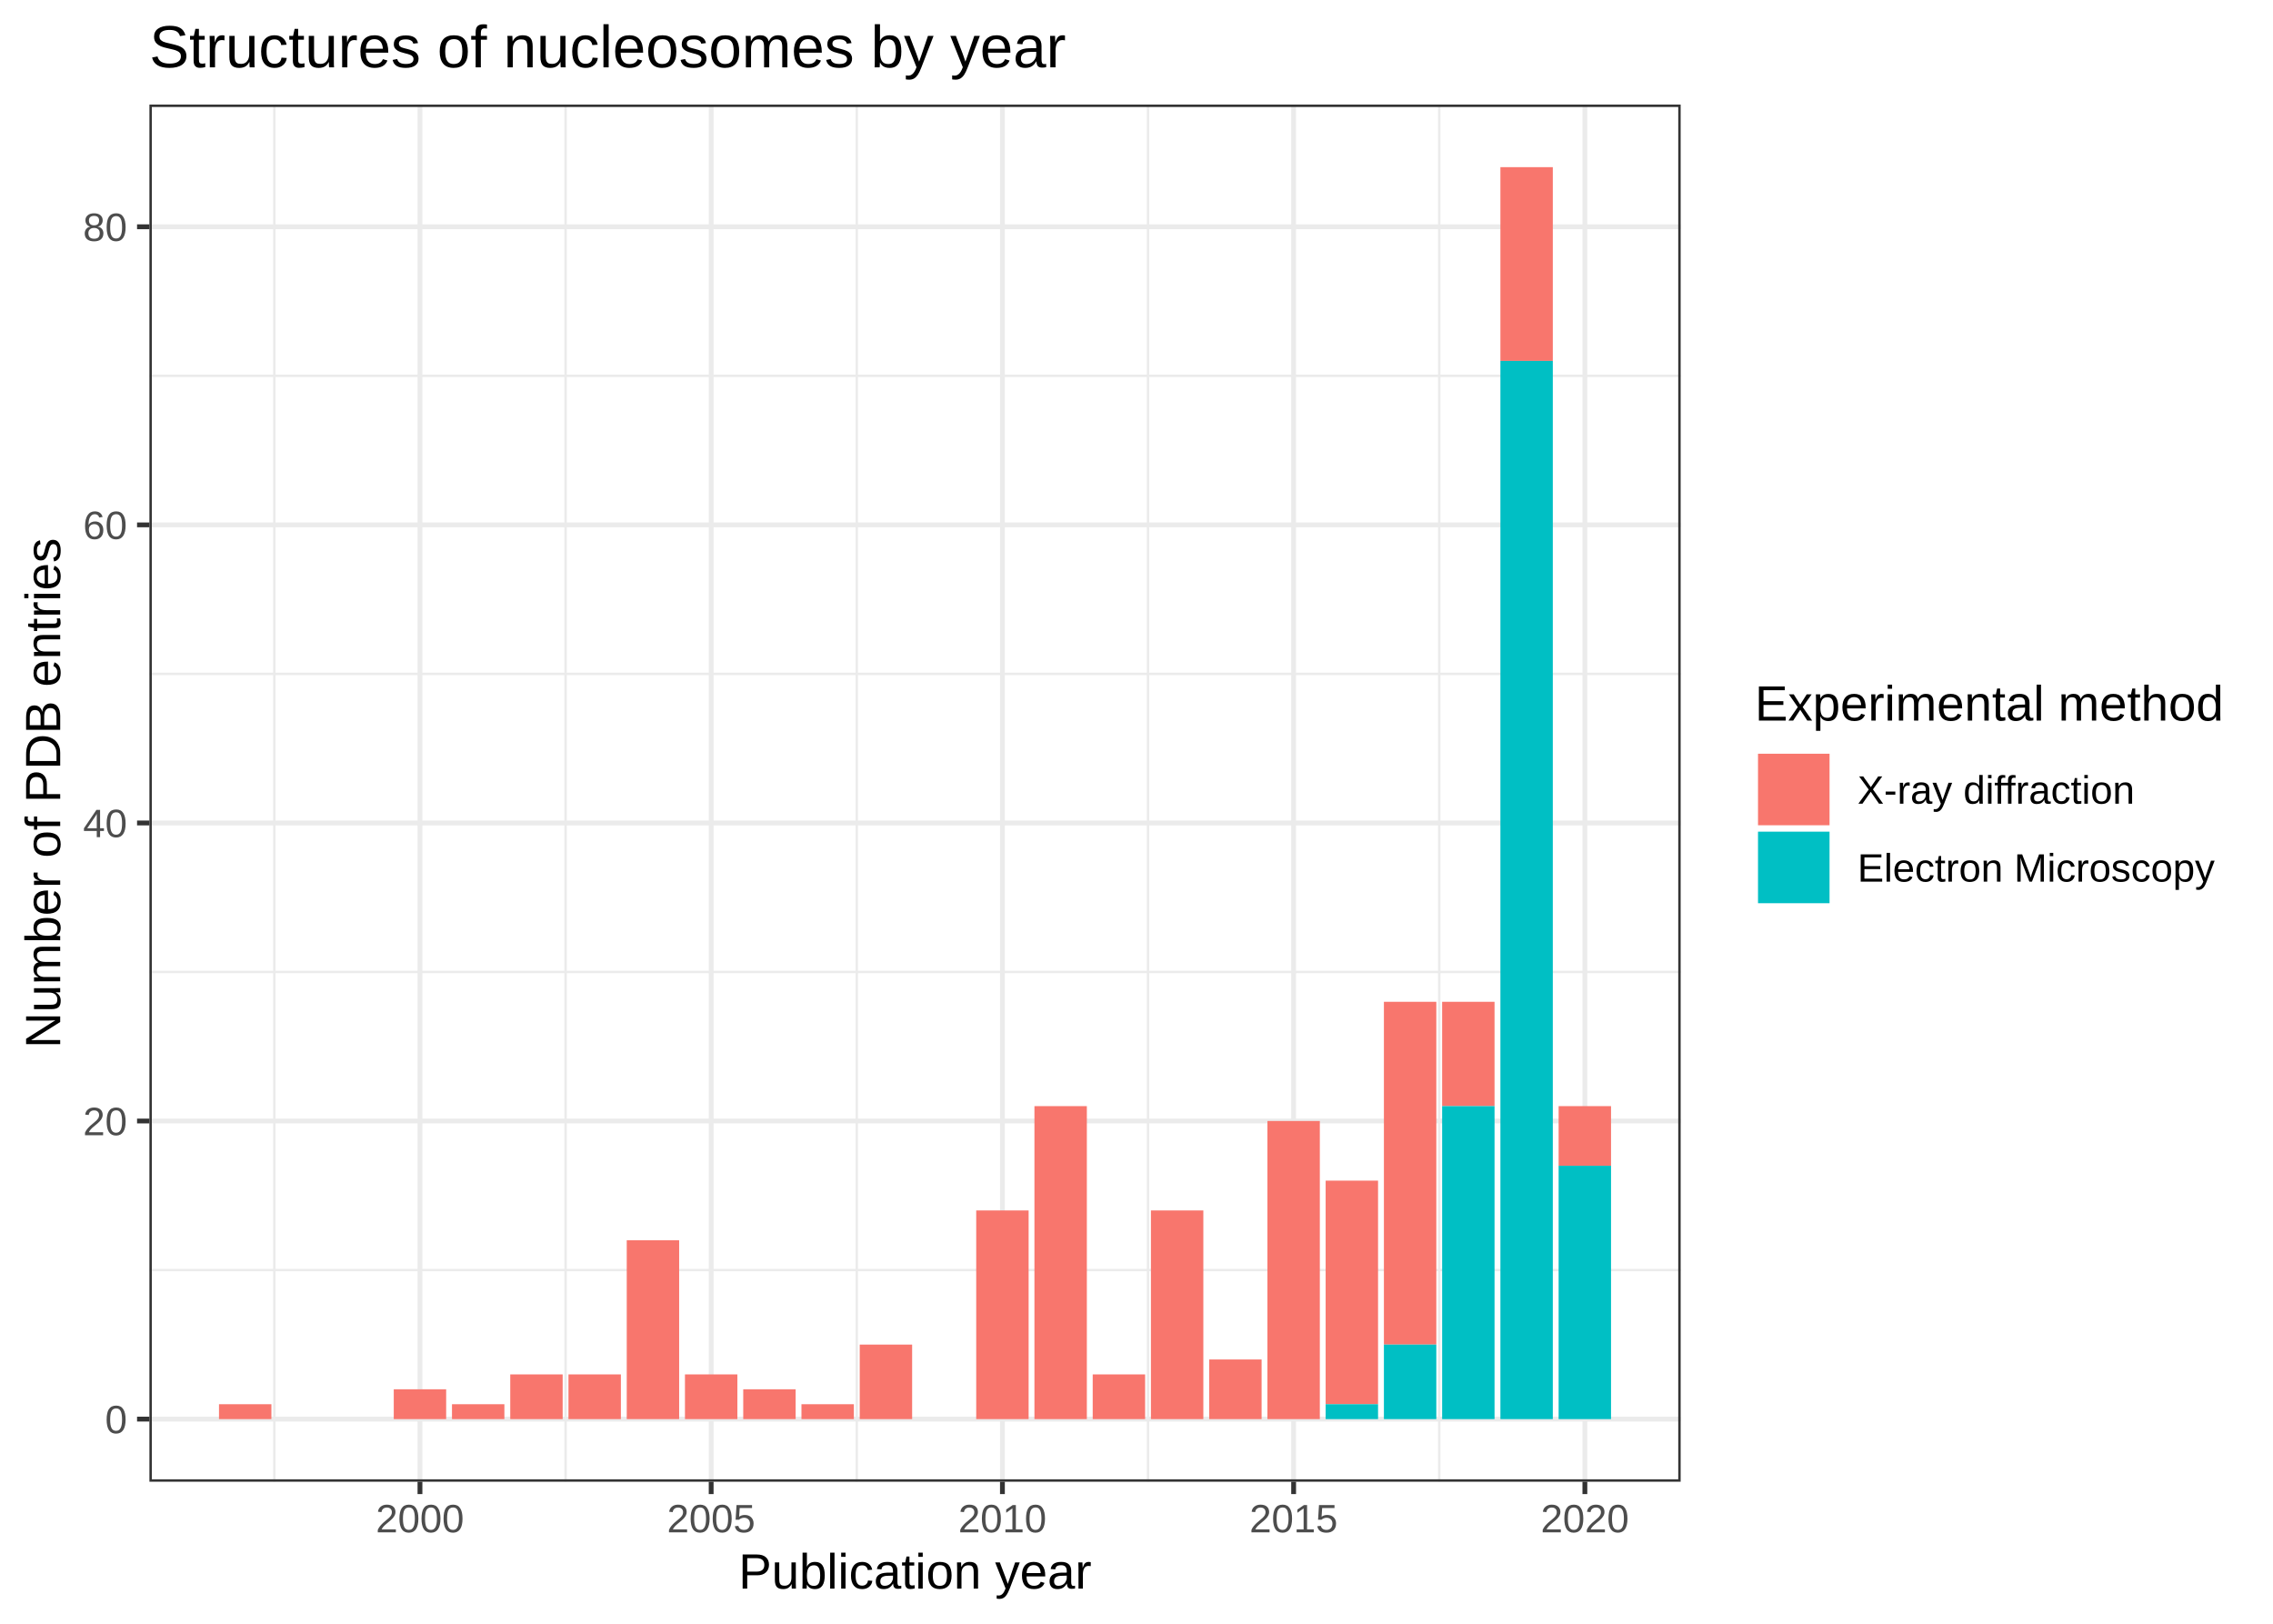
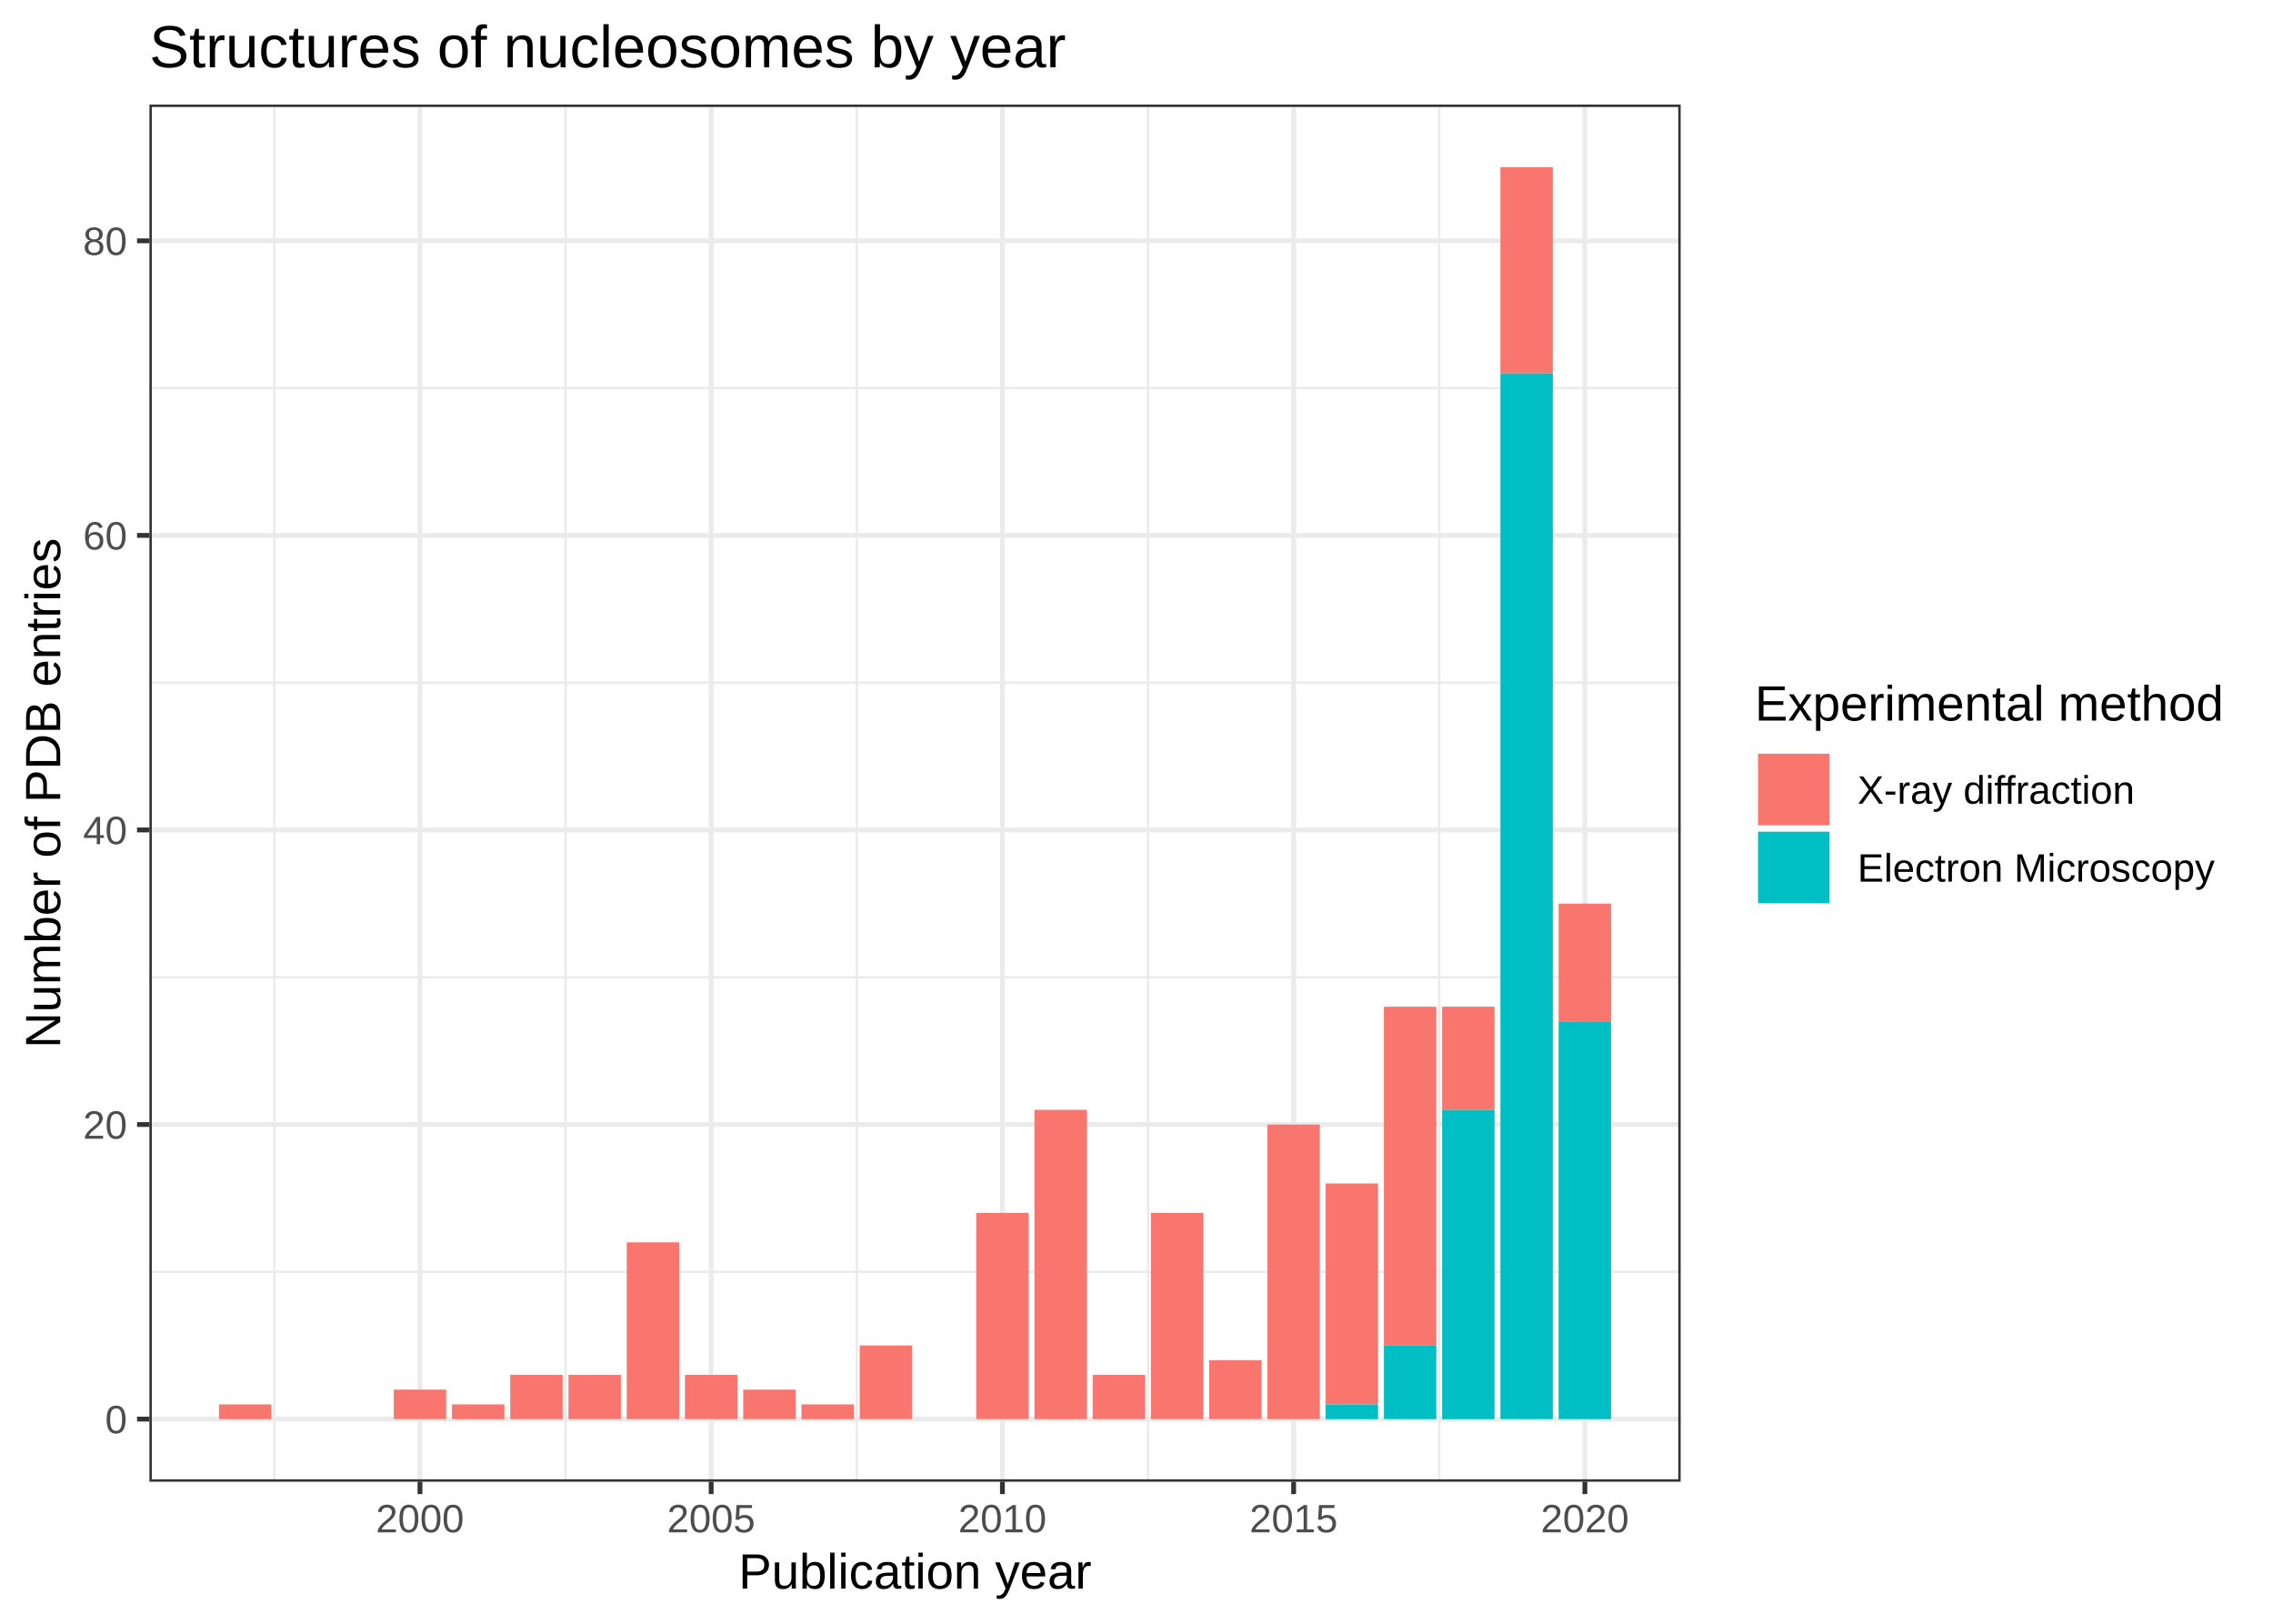
<svg xmlns="http://www.w3.org/2000/svg" viewBox="0 0 504.00 360.00">
  <defs>
    <style type="text/css">
    line, polyline, polygon, path, rect, circle {
      fill: none;
      stroke: #000000;
      stroke-linecap: round;
      stroke-linejoin: round;
      stroke-miterlimit: 10.00;
    }
  </style>
  </defs>
  <rect width="100%" height="100%" style="stroke: none; fill: #FFFFFF;" />
  <rect x="0" y="0" width="504.00" height="360.00" style="stroke-width: 1.07; stroke: #FFFFFF; fill: #FFFFFF;" />
  <defs>
    <clipPath id="cpMzMuMTN8MzcyLjY2fDMyOC41MXwyMy4xOQ==">
      <rect x="33.13" y="23.19" width="339.53" height="305.32" />
    </clipPath>
  </defs>
  <rect x="33.13" y="23.19" width="339.53" height="305.32" style="stroke-width: 1.07; stroke: none; fill: #FFFFFF;" clip-path="url(#cpMzMuMTN8MzcyLjY2fDMyOC41MXwyMy4xOQ==)" />
-   <polyline points="33.13,281.59 372.66,281.59 " style="stroke-width: 0.53; stroke: #EBEBEB; stroke-linecap: butt;" clip-path="url(#cpMzMuMTN8MzcyLjY2fDMyOC41MXwyMy4xOQ==)" />
-   <polyline points="33.13,215.50 372.66,215.50 " style="stroke-width: 0.53; stroke: #EBEBEB; stroke-linecap: butt;" clip-path="url(#cpMzMuMTN8MzcyLjY2fDMyOC41MXwyMy4xOQ==)" />
-   <polyline points="33.13,149.41 372.66,149.41 " style="stroke-width: 0.53; stroke: #EBEBEB; stroke-linecap: butt;" clip-path="url(#cpMzMuMTN8MzcyLjY2fDMyOC41MXwyMy4xOQ==)" />
-   <polyline points="33.13,83.33 372.66,83.33 " style="stroke-width: 0.53; stroke: #EBEBEB; stroke-linecap: butt;" clip-path="url(#cpMzMuMTN8MzcyLjY2fDMyOC41MXwyMy4xOQ==)" />
+   <polyline points="33.13,281.98 372.66,281.98 " style="stroke-width: 0.53; stroke: #EBEBEB; stroke-linecap: butt;" clip-path="url(#cpMzMuMTN8MzcyLjY2fDMyOC41MXwyMy4xOQ==)" />
+   <polyline points="33.13,216.67 372.66,216.67 " style="stroke-width: 0.53; stroke: #EBEBEB; stroke-linecap: butt;" clip-path="url(#cpMzMuMTN8MzcyLjY2fDMyOC41MXwyMy4xOQ==)" />
+   <polyline points="33.13,151.36 372.66,151.36 " style="stroke-width: 0.53; stroke: #EBEBEB; stroke-linecap: butt;" clip-path="url(#cpMzMuMTN8MzcyLjY2fDMyOC41MXwyMy4xOQ==)" />
+   <polyline points="33.13,86.05 372.66,86.05 " style="stroke-width: 0.53; stroke: #EBEBEB; stroke-linecap: butt;" clip-path="url(#cpMzMuMTN8MzcyLjY2fDMyOC41MXwyMy4xOQ==)" />
  <polyline points="60.83,328.51 60.83,23.19 " style="stroke-width: 0.53; stroke: #EBEBEB; stroke-linecap: butt;" clip-path="url(#cpMzMuMTN8MzcyLjY2fDMyOC41MXwyMy4xOQ==)" />
  <polyline points="125.41,328.51 125.41,23.19 " style="stroke-width: 0.53; stroke: #EBEBEB; stroke-linecap: butt;" clip-path="url(#cpMzMuMTN8MzcyLjY2fDMyOC41MXwyMy4xOQ==)" />
  <polyline points="189.98,328.51 189.98,23.19 " style="stroke-width: 0.53; stroke: #EBEBEB; stroke-linecap: butt;" clip-path="url(#cpMzMuMTN8MzcyLjY2fDMyOC41MXwyMy4xOQ==)" />
  <polyline points="254.55,328.51 254.55,23.19 " style="stroke-width: 0.53; stroke: #EBEBEB; stroke-linecap: butt;" clip-path="url(#cpMzMuMTN8MzcyLjY2fDMyOC41MXwyMy4xOQ==)" />
  <polyline points="319.13,328.51 319.13,23.19 " style="stroke-width: 0.53; stroke: #EBEBEB; stroke-linecap: butt;" clip-path="url(#cpMzMuMTN8MzcyLjY2fDMyOC41MXwyMy4xOQ==)" />
  <polyline points="33.13,314.63 372.66,314.63 " style="stroke-width: 1.07; stroke: #EBEBEB; stroke-linecap: butt;" clip-path="url(#cpMzMuMTN8MzcyLjY2fDMyOC41MXwyMy4xOQ==)" />
-   <polyline points="33.13,248.54 372.66,248.54 " style="stroke-width: 1.07; stroke: #EBEBEB; stroke-linecap: butt;" clip-path="url(#cpMzMuMTN8MzcyLjY2fDMyOC41MXwyMy4xOQ==)" />
-   <polyline points="33.13,182.46 372.66,182.46 " style="stroke-width: 1.07; stroke: #EBEBEB; stroke-linecap: butt;" clip-path="url(#cpMzMuMTN8MzcyLjY2fDMyOC41MXwyMy4xOQ==)" />
-   <polyline points="33.13,116.37 372.66,116.37 " style="stroke-width: 1.07; stroke: #EBEBEB; stroke-linecap: butt;" clip-path="url(#cpMzMuMTN8MzcyLjY2fDMyOC41MXwyMy4xOQ==)" />
-   <polyline points="33.13,50.28 372.66,50.28 " style="stroke-width: 1.07; stroke: #EBEBEB; stroke-linecap: butt;" clip-path="url(#cpMzMuMTN8MzcyLjY2fDMyOC41MXwyMy4xOQ==)" />
+   <polyline points="33.13,249.32 372.66,249.32 " style="stroke-width: 1.07; stroke: #EBEBEB; stroke-linecap: butt;" clip-path="url(#cpMzMuMTN8MzcyLjY2fDMyOC41MXwyMy4xOQ==)" />
+   <polyline points="33.13,184.01 372.66,184.01 " style="stroke-width: 1.07; stroke: #EBEBEB; stroke-linecap: butt;" clip-path="url(#cpMzMuMTN8MzcyLjY2fDMyOC41MXwyMy4xOQ==)" />
+   <polyline points="33.13,118.70 372.66,118.70 " style="stroke-width: 1.07; stroke: #EBEBEB; stroke-linecap: butt;" clip-path="url(#cpMzMuMTN8MzcyLjY2fDMyOC41MXwyMy4xOQ==)" />
+   <polyline points="33.13,53.39 372.66,53.39 " style="stroke-width: 1.07; stroke: #EBEBEB; stroke-linecap: butt;" clip-path="url(#cpMzMuMTN8MzcyLjY2fDMyOC41MXwyMy4xOQ==)" />
  <polyline points="93.12,328.51 93.12,23.19 " style="stroke-width: 1.07; stroke: #EBEBEB; stroke-linecap: butt;" clip-path="url(#cpMzMuMTN8MzcyLjY2fDMyOC41MXwyMy4xOQ==)" />
  <polyline points="157.69,328.51 157.69,23.19 " style="stroke-width: 1.07; stroke: #EBEBEB; stroke-linecap: butt;" clip-path="url(#cpMzMuMTN8MzcyLjY2fDMyOC41MXwyMy4xOQ==)" />
  <polyline points="222.27,328.51 222.27,23.19 " style="stroke-width: 1.07; stroke: #EBEBEB; stroke-linecap: butt;" clip-path="url(#cpMzMuMTN8MzcyLjY2fDMyOC41MXwyMy4xOQ==)" />
  <polyline points="286.84,328.51 286.84,23.19 " style="stroke-width: 1.07; stroke: #EBEBEB; stroke-linecap: butt;" clip-path="url(#cpMzMuMTN8MzcyLjY2fDMyOC41MXwyMy4xOQ==)" />
  <polyline points="351.42,328.51 351.42,23.19 " style="stroke-width: 1.07; stroke: #EBEBEB; stroke-linecap: butt;" clip-path="url(#cpMzMuMTN8MzcyLjY2fDMyOC41MXwyMy4xOQ==)" />
-   <rect x="48.56" y="311.33" width="11.62" height="3.30" style="stroke-width: 1.07; stroke: none; stroke-linecap: square; stroke-linejoin: miter; fill: #F8766D;" clip-path="url(#cpMzMuMTN8MzcyLjY2fDMyOC41MXwyMy4xOQ==)" />
-   <rect x="87.31" y="308.02" width="11.62" height="6.61" style="stroke-width: 1.07; stroke: none; stroke-linecap: square; stroke-linejoin: miter; fill: #F8766D;" clip-path="url(#cpMzMuMTN8MzcyLjY2fDMyOC41MXwyMy4xOQ==)" />
-   <rect x="100.22" y="311.33" width="11.62" height="3.30" style="stroke-width: 1.07; stroke: none; stroke-linecap: square; stroke-linejoin: miter; fill: #F8766D;" clip-path="url(#cpMzMuMTN8MzcyLjY2fDMyOC41MXwyMy4xOQ==)" />
-   <rect x="113.14" y="304.72" width="11.62" height="9.91" style="stroke-width: 1.07; stroke: none; stroke-linecap: square; stroke-linejoin: miter; fill: #F8766D;" clip-path="url(#cpMzMuMTN8MzcyLjY2fDMyOC41MXwyMy4xOQ==)" />
-   <rect x="126.05" y="304.72" width="11.62" height="9.91" style="stroke-width: 1.07; stroke: none; stroke-linecap: square; stroke-linejoin: miter; fill: #F8766D;" clip-path="url(#cpMzMuMTN8MzcyLjY2fDMyOC41MXwyMy4xOQ==)" />
-   <rect x="138.97" y="274.98" width="11.62" height="39.65" style="stroke-width: 1.07; stroke: none; stroke-linecap: square; stroke-linejoin: miter; fill: #F8766D;" clip-path="url(#cpMzMuMTN8MzcyLjY2fDMyOC41MXwyMy4xOQ==)" />
-   <rect x="151.88" y="304.72" width="11.62" height="9.91" style="stroke-width: 1.07; stroke: none; stroke-linecap: square; stroke-linejoin: miter; fill: #F8766D;" clip-path="url(#cpMzMuMTN8MzcyLjY2fDMyOC41MXwyMy4xOQ==)" />
-   <rect x="164.80" y="308.02" width="11.62" height="6.61" style="stroke-width: 1.07; stroke: none; stroke-linecap: square; stroke-linejoin: miter; fill: #F8766D;" clip-path="url(#cpMzMuMTN8MzcyLjY2fDMyOC41MXwyMy4xOQ==)" />
-   <rect x="177.71" y="311.33" width="11.62" height="3.30" style="stroke-width: 1.07; stroke: none; stroke-linecap: square; stroke-linejoin: miter; fill: #F8766D;" clip-path="url(#cpMzMuMTN8MzcyLjY2fDMyOC41MXwyMy4xOQ==)" />
-   <rect x="190.63" y="298.11" width="11.62" height="16.52" style="stroke-width: 1.07; stroke: none; stroke-linecap: square; stroke-linejoin: miter; fill: #F8766D;" clip-path="url(#cpMzMuMTN8MzcyLjY2fDMyOC41MXwyMy4xOQ==)" />
-   <rect x="216.46" y="268.37" width="11.62" height="46.26" style="stroke-width: 1.07; stroke: none; stroke-linecap: square; stroke-linejoin: miter; fill: #F8766D;" clip-path="url(#cpMzMuMTN8MzcyLjY2fDMyOC41MXwyMy4xOQ==)" />
-   <rect x="229.37" y="245.24" width="11.62" height="69.39" style="stroke-width: 1.07; stroke: none; stroke-linecap: square; stroke-linejoin: miter; fill: #F8766D;" clip-path="url(#cpMzMuMTN8MzcyLjY2fDMyOC41MXwyMy4xOQ==)" />
-   <rect x="242.29" y="304.72" width="11.62" height="9.91" style="stroke-width: 1.07; stroke: none; stroke-linecap: square; stroke-linejoin: miter; fill: #F8766D;" clip-path="url(#cpMzMuMTN8MzcyLjY2fDMyOC41MXwyMy4xOQ==)" />
-   <rect x="255.20" y="268.37" width="11.62" height="46.26" style="stroke-width: 1.07; stroke: none; stroke-linecap: square; stroke-linejoin: miter; fill: #F8766D;" clip-path="url(#cpMzMuMTN8MzcyLjY2fDMyOC41MXwyMy4xOQ==)" />
-   <rect x="268.12" y="301.41" width="11.62" height="13.22" style="stroke-width: 1.07; stroke: none; stroke-linecap: square; stroke-linejoin: miter; fill: #F8766D;" clip-path="url(#cpMzMuMTN8MzcyLjY2fDMyOC41MXwyMy4xOQ==)" />
-   <rect x="281.03" y="248.54" width="11.62" height="66.09" style="stroke-width: 1.07; stroke: none; stroke-linecap: square; stroke-linejoin: miter; fill: #F8766D;" clip-path="url(#cpMzMuMTN8MzcyLjY2fDMyOC41MXwyMy4xOQ==)" />
-   <rect x="293.94" y="261.76" width="11.62" height="49.57" style="stroke-width: 1.07; stroke: none; stroke-linecap: square; stroke-linejoin: miter; fill: #F8766D;" clip-path="url(#cpMzMuMTN8MzcyLjY2fDMyOC41MXwyMy4xOQ==)" />
-   <rect x="306.86" y="222.11" width="11.62" height="76.00" style="stroke-width: 1.07; stroke: none; stroke-linecap: square; stroke-linejoin: miter; fill: #F8766D;" clip-path="url(#cpMzMuMTN8MzcyLjY2fDMyOC41MXwyMy4xOQ==)" />
-   <rect x="319.77" y="222.11" width="11.62" height="23.13" style="stroke-width: 1.07; stroke: none; stroke-linecap: square; stroke-linejoin: miter; fill: #F8766D;" clip-path="url(#cpMzMuMTN8MzcyLjY2fDMyOC41MXwyMy4xOQ==)" />
-   <rect x="332.69" y="37.06" width="11.62" height="42.96" style="stroke-width: 1.07; stroke: none; stroke-linecap: square; stroke-linejoin: miter; fill: #F8766D;" clip-path="url(#cpMzMuMTN8MzcyLjY2fDMyOC41MXwyMy4xOQ==)" />
-   <rect x="345.60" y="245.24" width="11.62" height="13.22" style="stroke-width: 1.07; stroke: none; stroke-linecap: square; stroke-linejoin: miter; fill: #F8766D;" clip-path="url(#cpMzMuMTN8MzcyLjY2fDMyOC41MXwyMy4xOQ==)" />
-   <rect x="293.94" y="311.33" width="11.62" height="3.30" style="stroke-width: 1.07; stroke: none; stroke-linecap: square; stroke-linejoin: miter; fill: #00BFC4;" clip-path="url(#cpMzMuMTN8MzcyLjY2fDMyOC41MXwyMy4xOQ==)" />
-   <rect x="306.86" y="298.11" width="11.62" height="16.52" style="stroke-width: 1.07; stroke: none; stroke-linecap: square; stroke-linejoin: miter; fill: #00BFC4;" clip-path="url(#cpMzMuMTN8MzcyLjY2fDMyOC41MXwyMy4xOQ==)" />
-   <rect x="319.77" y="245.24" width="11.62" height="69.39" style="stroke-width: 1.07; stroke: none; stroke-linecap: square; stroke-linejoin: miter; fill: #00BFC4;" clip-path="url(#cpMzMuMTN8MzcyLjY2fDMyOC41MXwyMy4xOQ==)" />
-   <rect x="332.69" y="80.02" width="11.62" height="234.61" style="stroke-width: 1.07; stroke: none; stroke-linecap: square; stroke-linejoin: miter; fill: #00BFC4;" clip-path="url(#cpMzMuMTN8MzcyLjY2fDMyOC41MXwyMy4xOQ==)" />
-   <rect x="345.60" y="258.46" width="11.62" height="56.17" style="stroke-width: 1.07; stroke: none; stroke-linecap: square; stroke-linejoin: miter; fill: #00BFC4;" clip-path="url(#cpMzMuMTN8MzcyLjY2fDMyOC41MXwyMy4xOQ==)" />
+   <rect x="48.56" y="311.37" width="11.62" height="3.27" style="stroke-width: 1.07; stroke: none; stroke-linecap: square; stroke-linejoin: miter; fill: #F8766D;" clip-path="url(#cpMzMuMTN8MzcyLjY2fDMyOC41MXwyMy4xOQ==)" />
+   <rect x="87.31" y="308.10" width="11.62" height="6.53" style="stroke-width: 1.07; stroke: none; stroke-linecap: square; stroke-linejoin: miter; fill: #F8766D;" clip-path="url(#cpMzMuMTN8MzcyLjY2fDMyOC41MXwyMy4xOQ==)" />
+   <rect x="100.22" y="311.37" width="11.62" height="3.27" style="stroke-width: 1.07; stroke: none; stroke-linecap: square; stroke-linejoin: miter; fill: #F8766D;" clip-path="url(#cpMzMuMTN8MzcyLjY2fDMyOC41MXwyMy4xOQ==)" />
+   <rect x="113.14" y="304.83" width="11.62" height="9.80" style="stroke-width: 1.07; stroke: none; stroke-linecap: square; stroke-linejoin: miter; fill: #F8766D;" clip-path="url(#cpMzMuMTN8MzcyLjY2fDMyOC41MXwyMy4xOQ==)" />
+   <rect x="126.05" y="304.83" width="11.62" height="9.80" style="stroke-width: 1.07; stroke: none; stroke-linecap: square; stroke-linejoin: miter; fill: #F8766D;" clip-path="url(#cpMzMuMTN8MzcyLjY2fDMyOC41MXwyMy4xOQ==)" />
+   <rect x="138.97" y="275.44" width="11.62" height="39.19" style="stroke-width: 1.07; stroke: none; stroke-linecap: square; stroke-linejoin: miter; fill: #F8766D;" clip-path="url(#cpMzMuMTN8MzcyLjY2fDMyOC41MXwyMy4xOQ==)" />
+   <rect x="151.88" y="304.83" width="11.62" height="9.80" style="stroke-width: 1.07; stroke: none; stroke-linecap: square; stroke-linejoin: miter; fill: #F8766D;" clip-path="url(#cpMzMuMTN8MzcyLjY2fDMyOC41MXwyMy4xOQ==)" />
+   <rect x="164.80" y="308.10" width="11.62" height="6.53" style="stroke-width: 1.07; stroke: none; stroke-linecap: square; stroke-linejoin: miter; fill: #F8766D;" clip-path="url(#cpMzMuMTN8MzcyLjY2fDMyOC41MXwyMy4xOQ==)" />
+   <rect x="177.71" y="311.37" width="11.62" height="3.27" style="stroke-width: 1.07; stroke: none; stroke-linecap: square; stroke-linejoin: miter; fill: #F8766D;" clip-path="url(#cpMzMuMTN8MzcyLjY2fDMyOC41MXwyMy4xOQ==)" />
+   <rect x="190.63" y="298.30" width="11.62" height="16.33" style="stroke-width: 1.07; stroke: none; stroke-linecap: square; stroke-linejoin: miter; fill: #F8766D;" clip-path="url(#cpMzMuMTN8MzcyLjY2fDMyOC41MXwyMy4xOQ==)" />
+   <rect x="216.46" y="268.91" width="11.62" height="45.72" style="stroke-width: 1.07; stroke: none; stroke-linecap: square; stroke-linejoin: miter; fill: #F8766D;" clip-path="url(#cpMzMuMTN8MzcyLjY2fDMyOC41MXwyMy4xOQ==)" />
+   <rect x="229.37" y="246.06" width="11.62" height="68.58" style="stroke-width: 1.07; stroke: none; stroke-linecap: square; stroke-linejoin: miter; fill: #F8766D;" clip-path="url(#cpMzMuMTN8MzcyLjY2fDMyOC41MXwyMy4xOQ==)" />
+   <rect x="242.29" y="304.83" width="11.62" height="9.80" style="stroke-width: 1.07; stroke: none; stroke-linecap: square; stroke-linejoin: miter; fill: #F8766D;" clip-path="url(#cpMzMuMTN8MzcyLjY2fDMyOC41MXwyMy4xOQ==)" />
+   <rect x="255.20" y="268.91" width="11.62" height="45.72" style="stroke-width: 1.07; stroke: none; stroke-linecap: square; stroke-linejoin: miter; fill: #F8766D;" clip-path="url(#cpMzMuMTN8MzcyLjY2fDMyOC41MXwyMy4xOQ==)" />
+   <rect x="268.12" y="301.57" width="11.62" height="13.06" style="stroke-width: 1.07; stroke: none; stroke-linecap: square; stroke-linejoin: miter; fill: #F8766D;" clip-path="url(#cpMzMuMTN8MzcyLjY2fDMyOC41MXwyMy4xOQ==)" />
+   <rect x="281.03" y="249.32" width="11.62" height="65.31" style="stroke-width: 1.07; stroke: none; stroke-linecap: square; stroke-linejoin: miter; fill: #F8766D;" clip-path="url(#cpMzMuMTN8MzcyLjY2fDMyOC41MXwyMy4xOQ==)" />
+   <rect x="293.94" y="262.38" width="11.62" height="48.98" style="stroke-width: 1.07; stroke: none; stroke-linecap: square; stroke-linejoin: miter; fill: #F8766D;" clip-path="url(#cpMzMuMTN8MzcyLjY2fDMyOC41MXwyMy4xOQ==)" />
+   <rect x="306.86" y="223.20" width="11.62" height="75.11" style="stroke-width: 1.07; stroke: none; stroke-linecap: square; stroke-linejoin: miter; fill: #F8766D;" clip-path="url(#cpMzMuMTN8MzcyLjY2fDMyOC41MXwyMy4xOQ==)" />
+   <rect x="319.77" y="223.20" width="11.62" height="22.86" style="stroke-width: 1.07; stroke: none; stroke-linecap: square; stroke-linejoin: miter; fill: #F8766D;" clip-path="url(#cpMzMuMTN8MzcyLjY2fDMyOC41MXwyMy4xOQ==)" />
+   <rect x="332.69" y="37.06" width="11.62" height="45.72" style="stroke-width: 1.07; stroke: none; stroke-linecap: square; stroke-linejoin: miter; fill: #F8766D;" clip-path="url(#cpMzMuMTN8MzcyLjY2fDMyOC41MXwyMy4xOQ==)" />
+   <rect x="345.60" y="200.34" width="11.62" height="26.12" style="stroke-width: 1.07; stroke: none; stroke-linecap: square; stroke-linejoin: miter; fill: #F8766D;" clip-path="url(#cpMzMuMTN8MzcyLjY2fDMyOC41MXwyMy4xOQ==)" />
+   <rect x="293.94" y="311.37" width="11.62" height="3.27" style="stroke-width: 1.07; stroke: none; stroke-linecap: square; stroke-linejoin: miter; fill: #00BFC4;" clip-path="url(#cpMzMuMTN8MzcyLjY2fDMyOC41MXwyMy4xOQ==)" />
+   <rect x="306.86" y="298.30" width="11.62" height="16.33" style="stroke-width: 1.07; stroke: none; stroke-linecap: square; stroke-linejoin: miter; fill: #00BFC4;" clip-path="url(#cpMzMuMTN8MzcyLjY2fDMyOC41MXwyMy4xOQ==)" />
+   <rect x="319.77" y="246.06" width="11.62" height="68.58" style="stroke-width: 1.07; stroke: none; stroke-linecap: square; stroke-linejoin: miter; fill: #00BFC4;" clip-path="url(#cpMzMuMTN8MzcyLjY2fDMyOC41MXwyMy4xOQ==)" />
+   <rect x="332.69" y="82.78" width="11.62" height="231.85" style="stroke-width: 1.07; stroke: none; stroke-linecap: square; stroke-linejoin: miter; fill: #00BFC4;" clip-path="url(#cpMzMuMTN8MzcyLjY2fDMyOC41MXwyMy4xOQ==)" />
+   <rect x="345.60" y="226.46" width="11.62" height="88.17" style="stroke-width: 1.07; stroke: none; stroke-linecap: square; stroke-linejoin: miter; fill: #00BFC4;" clip-path="url(#cpMzMuMTN8MzcyLjY2fDMyOC41MXwyMy4xOQ==)" />
  <rect x="33.13" y="23.19" width="339.53" height="305.32" style="stroke-width: 1.07; stroke: #333333;" clip-path="url(#cpMzMuMTN8MzcyLjY2fDMyOC41MXwyMy4xOQ==)" />
  <defs>
    <clipPath id="cpMC4wMHw1MDQuMDB8MzYwLjAwfDAuMDA=">
      <rect x="0.00" y="0.00" width="504.00" height="360.00" />
    </clipPath>
  </defs>
  <g clip-path="url(#cpMC4wMHw1MDQuMDB8MzYwLjAwfDAuMDA=)">
    <text x="23.30" y="317.78" style="font-size: 8.80px; fill: #4D4D4D; font-family: Arial;" textLength="4.89px" lengthAdjust="spacingAndGlyphs">0</text>
  </g>
  <g clip-path="url(#cpMC4wMHw1MDQuMDB8MzYwLjAwfDAuMDA=)">
-     <text x="18.41" y="251.69" style="font-size: 8.80px; fill: #4D4D4D; font-family: Arial;" textLength="9.79px" lengthAdjust="spacingAndGlyphs">20</text>
+     <text x="18.41" y="252.47" style="font-size: 8.80px; fill: #4D4D4D; font-family: Arial;" textLength="9.79px" lengthAdjust="spacingAndGlyphs">20</text>
  </g>
  <g clip-path="url(#cpMC4wMHw1MDQuMDB8MzYwLjAwfDAuMDA=)">
-     <text x="18.41" y="185.61" style="font-size: 8.80px; fill: #4D4D4D; font-family: Arial;" textLength="9.79px" lengthAdjust="spacingAndGlyphs">40</text>
+     <text x="18.41" y="187.16" style="font-size: 8.80px; fill: #4D4D4D; font-family: Arial;" textLength="9.79px" lengthAdjust="spacingAndGlyphs">40</text>
  </g>
  <g clip-path="url(#cpMC4wMHw1MDQuMDB8MzYwLjAwfDAuMDA=)">
-     <text x="18.41" y="119.52" style="font-size: 8.80px; fill: #4D4D4D; font-family: Arial;" textLength="9.79px" lengthAdjust="spacingAndGlyphs">60</text>
+     <text x="18.41" y="121.85" style="font-size: 8.80px; fill: #4D4D4D; font-family: Arial;" textLength="9.79px" lengthAdjust="spacingAndGlyphs">60</text>
  </g>
  <g clip-path="url(#cpMC4wMHw1MDQuMDB8MzYwLjAwfDAuMDA=)">
-     <text x="18.41" y="53.43" style="font-size: 8.80px; fill: #4D4D4D; font-family: Arial;" textLength="9.79px" lengthAdjust="spacingAndGlyphs">80</text>
+     <text x="18.41" y="56.54" style="font-size: 8.80px; fill: #4D4D4D; font-family: Arial;" textLength="9.79px" lengthAdjust="spacingAndGlyphs">80</text>
  </g>
  <polyline points="30.39,314.63 33.13,314.63 " style="stroke-width: 1.07; stroke: #333333; stroke-linecap: butt;" clip-path="url(#cpMC4wMHw1MDQuMDB8MzYwLjAwfDAuMDA=)" />
-   <polyline points="30.39,248.54 33.13,248.54 " style="stroke-width: 1.07; stroke: #333333; stroke-linecap: butt;" clip-path="url(#cpMC4wMHw1MDQuMDB8MzYwLjAwfDAuMDA=)" />
-   <polyline points="30.39,182.46 33.13,182.46 " style="stroke-width: 1.07; stroke: #333333; stroke-linecap: butt;" clip-path="url(#cpMC4wMHw1MDQuMDB8MzYwLjAwfDAuMDA=)" />
-   <polyline points="30.39,116.37 33.13,116.37 " style="stroke-width: 1.07; stroke: #333333; stroke-linecap: butt;" clip-path="url(#cpMC4wMHw1MDQuMDB8MzYwLjAwfDAuMDA=)" />
-   <polyline points="30.39,50.28 33.13,50.28 " style="stroke-width: 1.07; stroke: #333333; stroke-linecap: butt;" clip-path="url(#cpMC4wMHw1MDQuMDB8MzYwLjAwfDAuMDA=)" />
+   <polyline points="30.39,249.32 33.13,249.32 " style="stroke-width: 1.07; stroke: #333333; stroke-linecap: butt;" clip-path="url(#cpMC4wMHw1MDQuMDB8MzYwLjAwfDAuMDA=)" />
+   <polyline points="30.39,184.01 33.13,184.01 " style="stroke-width: 1.07; stroke: #333333; stroke-linecap: butt;" clip-path="url(#cpMC4wMHw1MDQuMDB8MzYwLjAwfDAuMDA=)" />
+   <polyline points="30.39,118.70 33.13,118.70 " style="stroke-width: 1.07; stroke: #333333; stroke-linecap: butt;" clip-path="url(#cpMC4wMHw1MDQuMDB8MzYwLjAwfDAuMDA=)" />
+   <polyline points="30.39,53.39 33.13,53.39 " style="stroke-width: 1.07; stroke: #333333; stroke-linecap: butt;" clip-path="url(#cpMC4wMHw1MDQuMDB8MzYwLjAwfDAuMDA=)" />
  <polyline points="93.12,331.25 93.12,328.51 " style="stroke-width: 1.07; stroke: #333333; stroke-linecap: butt;" clip-path="url(#cpMC4wMHw1MDQuMDB8MzYwLjAwfDAuMDA=)" />
  <polyline points="157.69,331.25 157.69,328.51 " style="stroke-width: 1.07; stroke: #333333; stroke-linecap: butt;" clip-path="url(#cpMC4wMHw1MDQuMDB8MzYwLjAwfDAuMDA=)" />
  <polyline points="222.27,331.25 222.27,328.51 " style="stroke-width: 1.07; stroke: #333333; stroke-linecap: butt;" clip-path="url(#cpMC4wMHw1MDQuMDB8MzYwLjAwfDAuMDA=)" />
  <polyline points="286.84,331.25 286.84,328.51 " style="stroke-width: 1.07; stroke: #333333; stroke-linecap: butt;" clip-path="url(#cpMC4wMHw1MDQuMDB8MzYwLjAwfDAuMDA=)" />
  <polyline points="351.42,331.25 351.42,328.51 " style="stroke-width: 1.07; stroke: #333333; stroke-linecap: butt;" clip-path="url(#cpMC4wMHw1MDQuMDB8MzYwLjAwfDAuMDA=)" />
  <g clip-path="url(#cpMC4wMHw1MDQuMDB8MzYwLjAwfDAuMDA=)">
    <text x="83.33" y="339.74" style="font-size: 8.80px; fill: #4D4D4D; font-family: Arial;" textLength="19.58px" lengthAdjust="spacingAndGlyphs">2000</text>
  </g>
  <g clip-path="url(#cpMC4wMHw1MDQuMDB8MzYwLjAwfDAuMDA=)">
    <text x="147.90" y="339.74" style="font-size: 8.80px; fill: #4D4D4D; font-family: Arial;" textLength="19.58px" lengthAdjust="spacingAndGlyphs">2005</text>
  </g>
  <g clip-path="url(#cpMC4wMHw1MDQuMDB8MzYwLjAwfDAuMDA=)">
    <text x="212.48" y="339.74" style="font-size: 8.80px; fill: #4D4D4D; font-family: Arial;" textLength="19.58px" lengthAdjust="spacingAndGlyphs">2010</text>
  </g>
  <g clip-path="url(#cpMC4wMHw1MDQuMDB8MzYwLjAwfDAuMDA=)">
    <text x="277.05" y="339.74" style="font-size: 8.80px; fill: #4D4D4D; font-family: Arial;" textLength="19.58px" lengthAdjust="spacingAndGlyphs">2015</text>
  </g>
  <g clip-path="url(#cpMC4wMHw1MDQuMDB8MzYwLjAwfDAuMDA=)">
    <text x="341.63" y="339.74" style="font-size: 8.80px; fill: #4D4D4D; font-family: Arial;" textLength="19.58px" lengthAdjust="spacingAndGlyphs">2020</text>
  </g>
  <g clip-path="url(#cpMC4wMHw1MDQuMDB8MzYwLjAwfDAuMDA=)">
    <text x="163.76" y="352.21" style="font-size: 11.00px; font-family: Arial;" textLength="78.27px" lengthAdjust="spacingAndGlyphs">Publication year</text>
  </g>
  <g clip-path="url(#cpMC4wMHw1MDQuMDB8MzYwLjAwfDAuMDA=)">
    <text transform="translate(13.35,232.40) rotate(-90)" style="font-size: 11.00px; font-family: Arial;" textLength="113.10px" lengthAdjust="spacingAndGlyphs">Number of PDB entries</text>
  </g>
  <rect x="383.62" y="145.25" width="114.90" height="61.19" style="stroke-width: 1.07; stroke: none; fill: #FFFFFF;" clip-path="url(#cpMC4wMHw1MDQuMDB8MzYwLjAwfDAuMDA=)" />
  <g clip-path="url(#cpMC4wMHw1MDQuMDB8MzYwLjAwfDAuMDA=)">
    <text x="389.10" y="159.76" style="font-size: 11.00px; font-family: Arial;" textLength="103.94px" lengthAdjust="spacingAndGlyphs">Experimental method</text>
  </g>
  <rect x="389.10" y="166.40" width="17.28" height="17.28" style="stroke-width: 1.07; stroke: none; fill: #FFFFFF;" clip-path="url(#cpMC4wMHw1MDQuMDB8MzYwLjAwfDAuMDA=)" />
  <rect x="389.81" y="167.11" width="15.86" height="15.86" style="stroke-width: 1.07; stroke: none; stroke-linecap: square; stroke-linejoin: miter; fill: #F8766D;" clip-path="url(#cpMC4wMHw1MDQuMDB8MzYwLjAwfDAuMDA=)" />
  <rect x="389.10" y="183.68" width="17.28" height="17.28" style="stroke-width: 1.07; stroke: none; fill: #FFFFFF;" clip-path="url(#cpMC4wMHw1MDQuMDB8MzYwLjAwfDAuMDA=)" />
  <rect x="389.81" y="184.39" width="15.86" height="15.86" style="stroke-width: 1.07; stroke: none; stroke-linecap: square; stroke-linejoin: miter; fill: #00BFC4;" clip-path="url(#cpMC4wMHw1MDQuMDB8MzYwLjAwfDAuMDA=)" />
  <g clip-path="url(#cpMC4wMHw1MDQuMDB8MzYwLjAwfDAuMDA=)">
    <text x="411.86" y="178.19" style="font-size: 8.80px; font-family: Arial;" textLength="61.62px" lengthAdjust="spacingAndGlyphs">X-ray diffraction</text>
  </g>
  <g clip-path="url(#cpMC4wMHw1MDQuMDB8MzYwLjAwfDAuMDA=)">
    <text x="411.86" y="195.47" style="font-size: 8.80px; font-family: Arial;" textLength="79.23px" lengthAdjust="spacingAndGlyphs">Electron Microscopy</text>
  </g>
  <g clip-path="url(#cpMC4wMHw1MDQuMDB8MzYwLjAwfDAuMDA=)">
    <text x="33.13" y="14.93" style="font-size: 13.20px; font-family: Arial;" textLength="203.23px" lengthAdjust="spacingAndGlyphs">Structures of nucleosomes by year</text>
  </g>
</svg>
